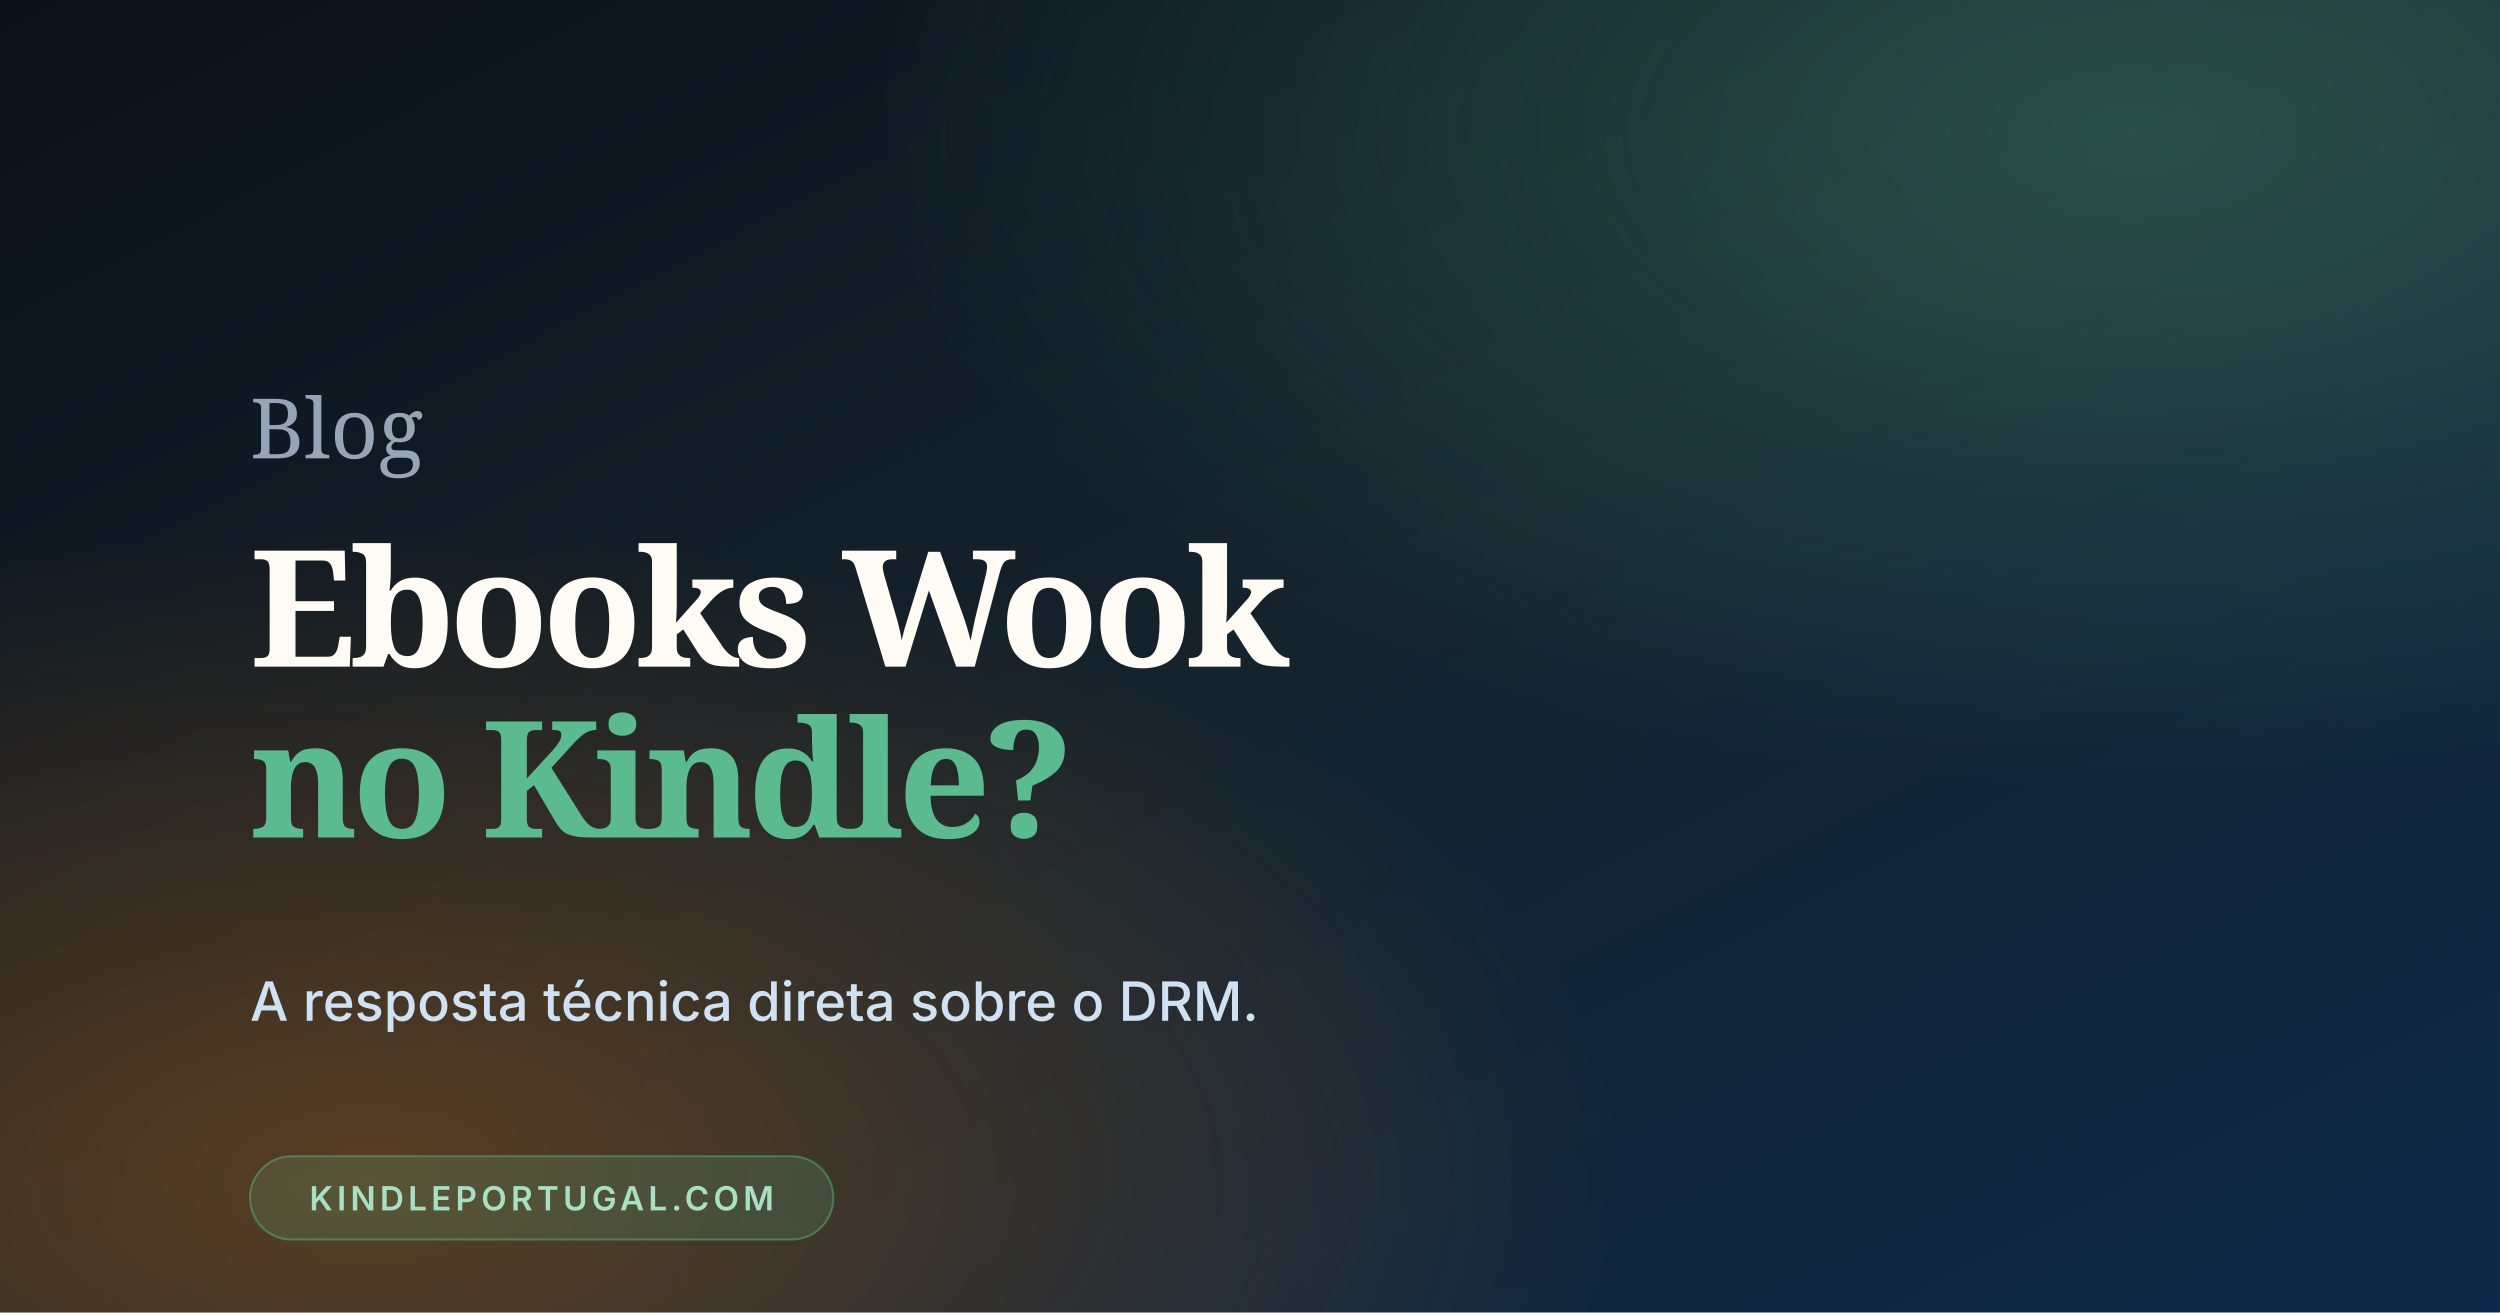
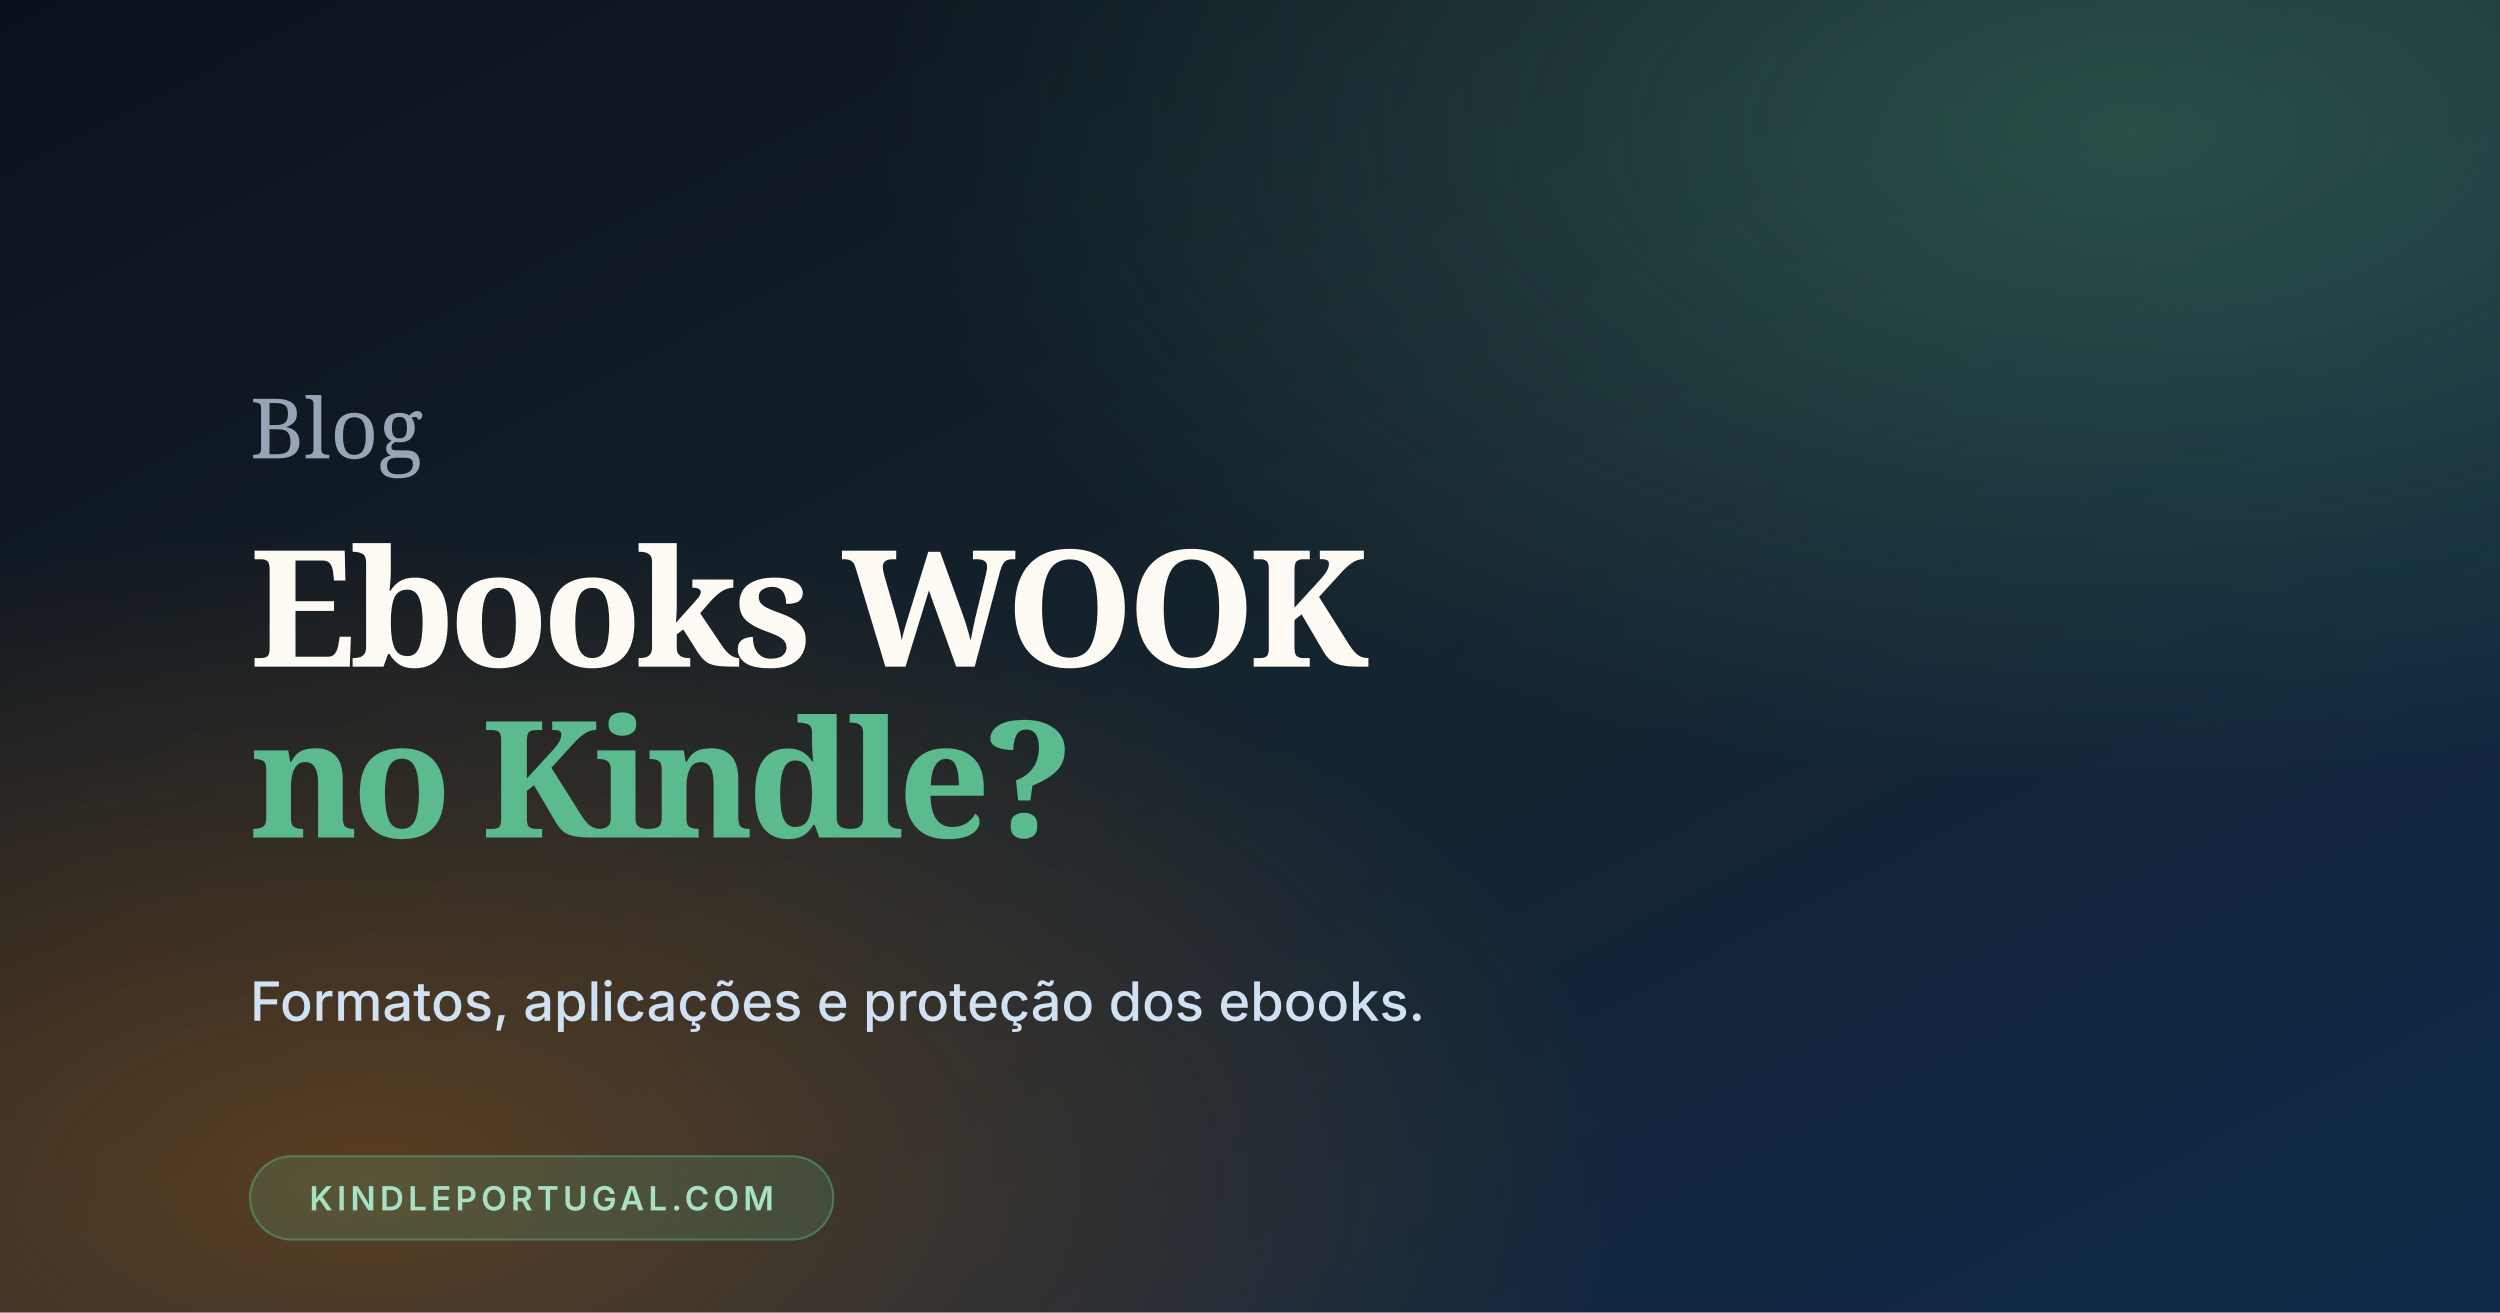
<svg xmlns="http://www.w3.org/2000/svg" width="1200" height="630" viewBox="0 0 1200 630">
  <defs>
    <linearGradient id="bg" x1="0" y1="0" x2="1" y2="1">
      <stop offset="0" stop-color="#0b111a" />
      <stop offset="0.5" stop-color="#15232d" />
      <stop offset="1" stop-color="#0e2949" />
    </linearGradient>
    <radialGradient id="glow1" cx="0.85" cy="0.1" r="0.5">
      <stop offset="0" stop-color="#5bba8e" stop-opacity="0.30" />
      <stop offset="1" stop-color="#5bba8e" stop-opacity="0" />
    </radialGradient>
    <radialGradient id="glow2" cx="0.15" cy="0.9" r="0.5">
      <stop offset="0" stop-color="#f97e07" stop-opacity="0.30" />
      <stop offset="1" stop-color="#f97e07" stop-opacity="0" />
    </radialGradient>
  </defs>
  <rect width="1200" height="630" fill="url(#bg)" />
  <rect width="1200" height="630" fill="url(#glow1)" />
  <rect width="1200" height="630" fill="url(#glow2)" />
  <text x="120" y="220" font-family="Fraunces,Georgia,serif" font-size="40" font-weight="500" fill="#cfe1f3" opacity="0.7">Blog</text>
-   <text x="120" y="320" font-family="Fraunces,Georgia,serif" font-size="78" font-weight="700" fill="#fefbf5" letter-spacing="-3">Ebooks Wook</text>
+   <text x="120" y="320" font-family="Fraunces,Georgia,serif" font-size="78" font-weight="700" fill="#fefbf5" letter-spacing="-3">Ebooks WOOK</text>
  <text x="120" y="402" font-family="Fraunces,Georgia,serif" font-size="78" font-weight="700" fill="#5bba8e" letter-spacing="-3">no Kindle?</text>
-   <text x="120" y="490" font-family="Inter,Arial,sans-serif" font-size="26" font-weight="500" fill="#cfe1f3">A resposta técnica direta sobre o DRM.</text>
+   <text x="120" y="490" font-family="Inter,Arial,sans-serif" font-size="26" font-weight="500" fill="#cfe1f3">Formatos, aplicações e proteção dos ebooks.</text>
  <g transform="translate(120, 555)">
    <rect width="280" height="40" rx="20" fill="rgba(91,186,142,0.18)" stroke="rgba(91,186,142,0.45)" stroke-width="1" />
    <text x="140" y="26" text-anchor="middle" font-family="Inter,Arial,sans-serif" font-size="16" font-weight="600" fill="#a8e0c4" letter-spacing="2">KINDLEPORTUGAL.COM</text>
  </g>
</svg>
